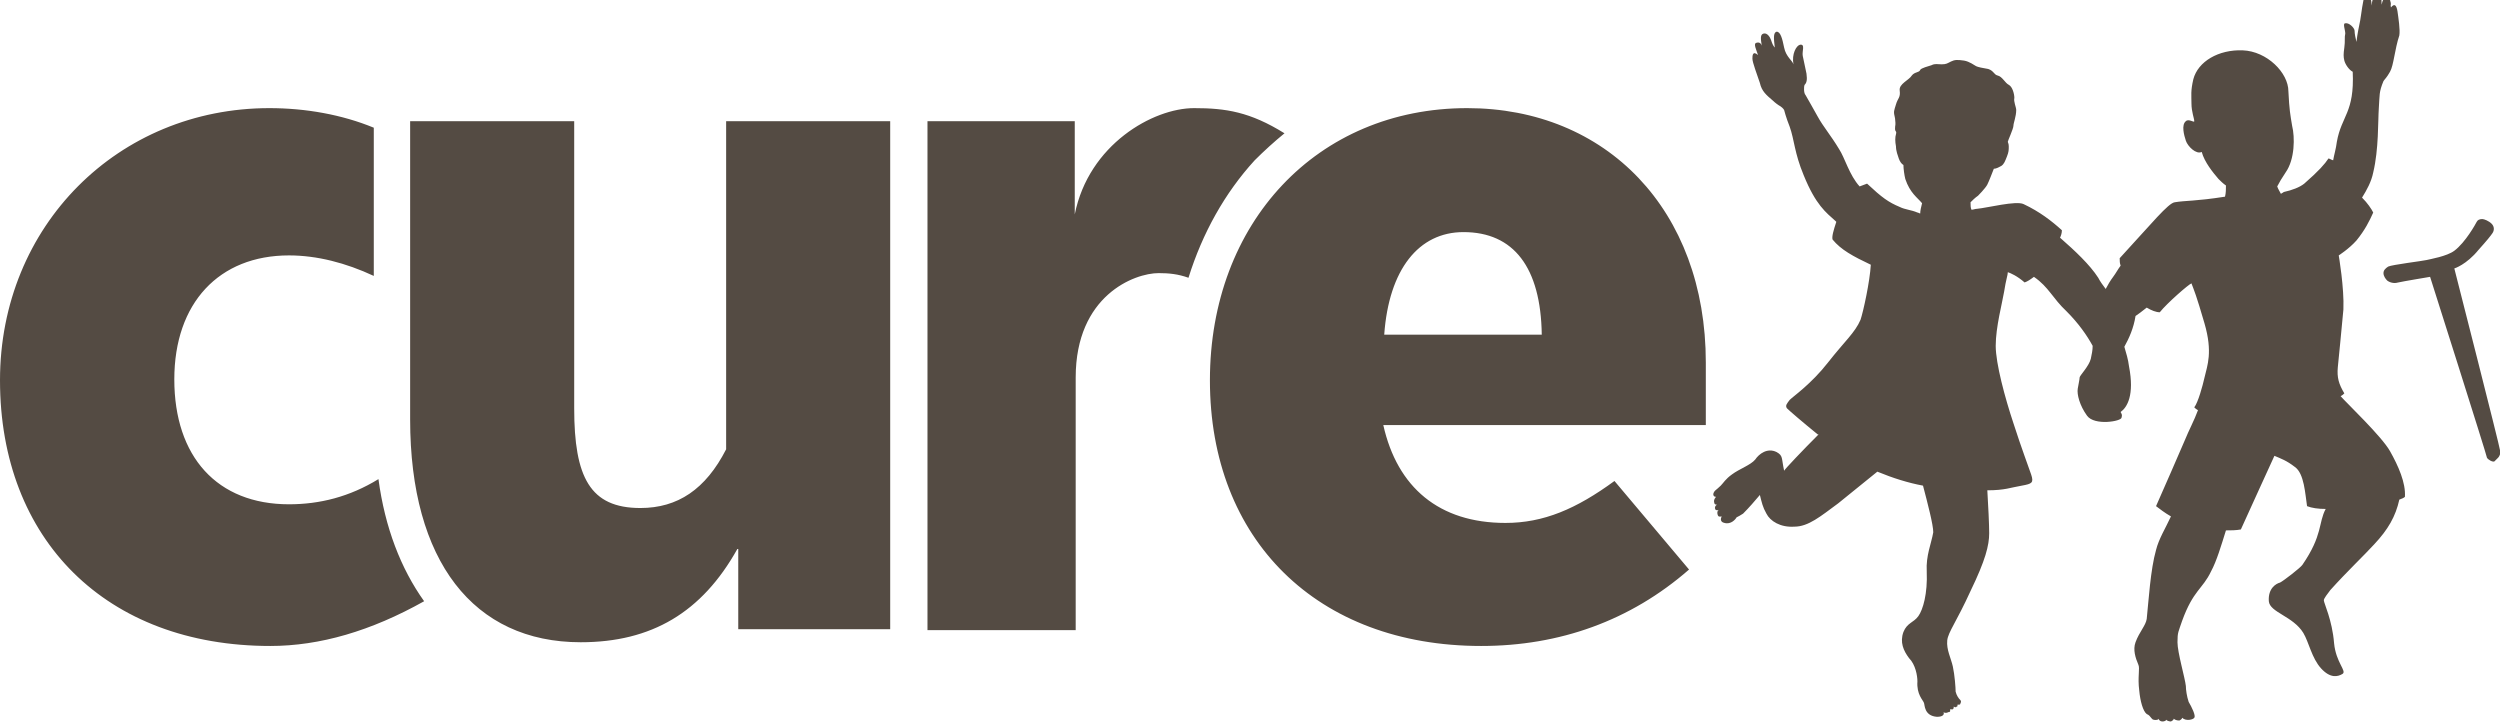
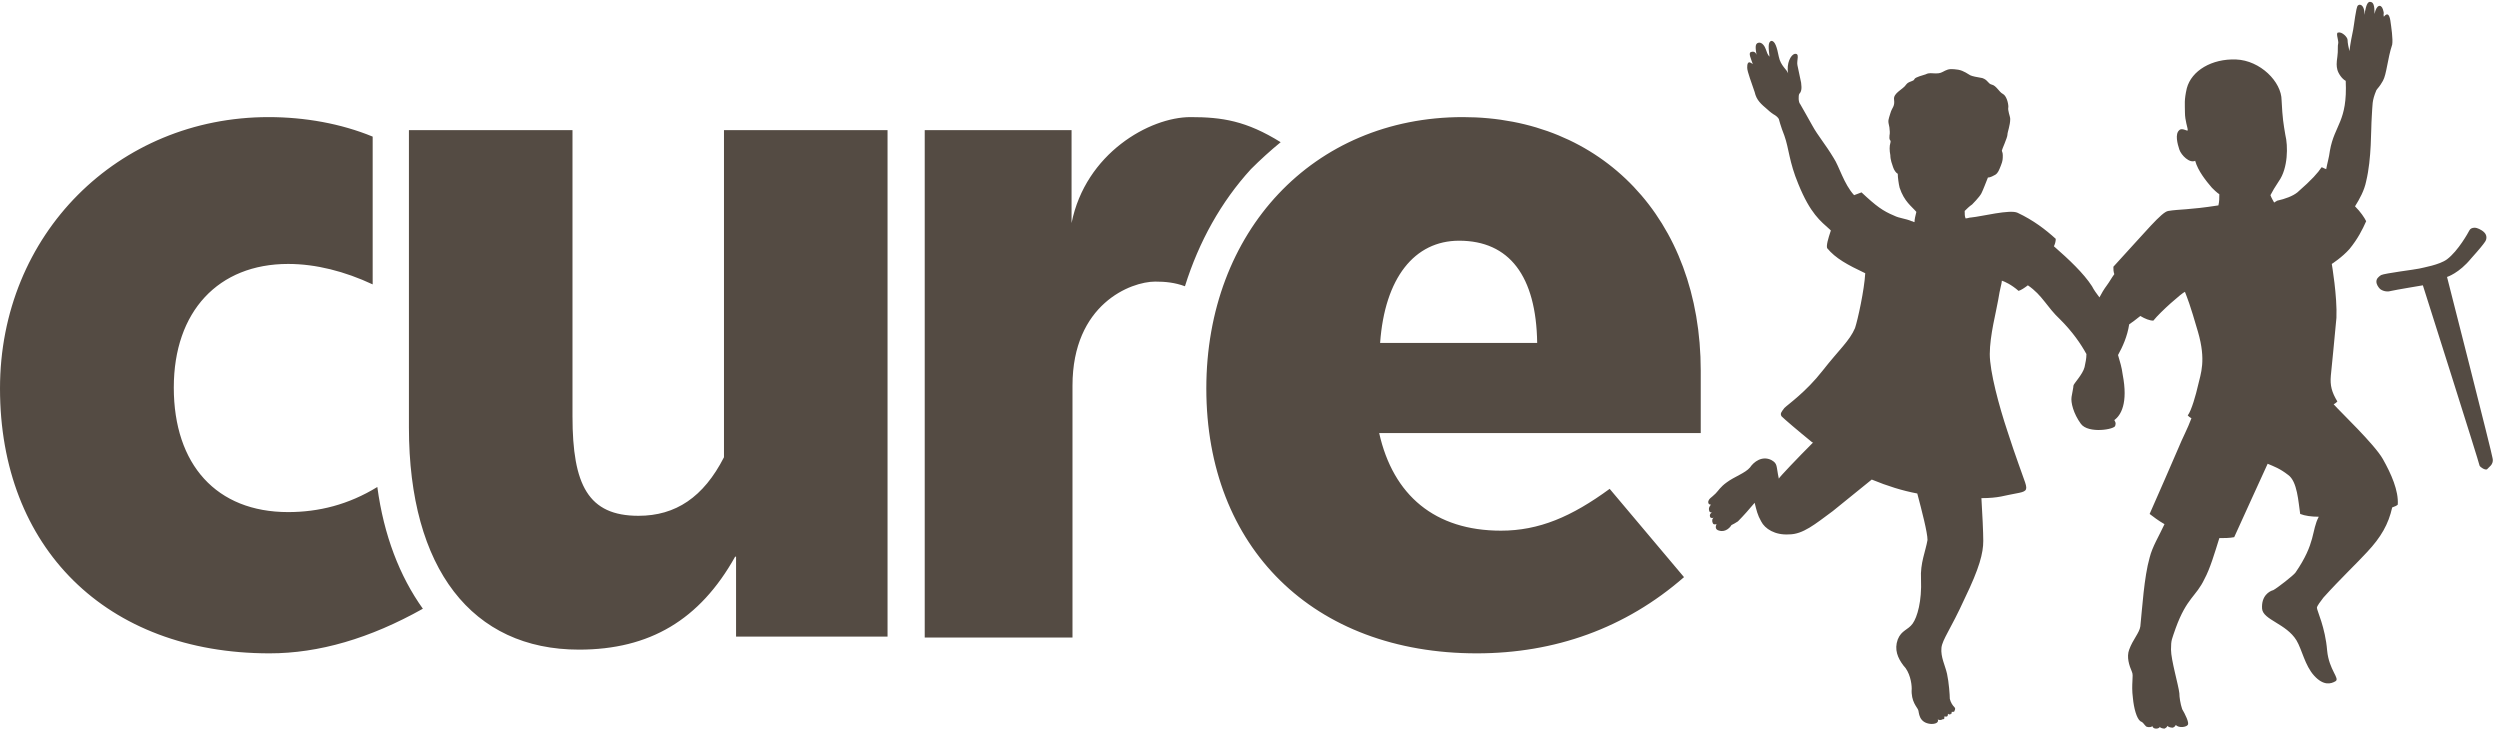
- <svg xmlns="http://www.w3.org/2000/svg" version="1.1" id="Layer_1" x="0px" y="0px" viewBox="0 0 268.2 77.4" enable-background="new 0 0 268.2 77.4" xml:space="preserve">
-   <path fill-rule="evenodd" clip-rule="evenodd" fill="none" d="M-1306.8-7954.2H626.4c3,0,5.4,2.4,5.4,5.4v763.2c0,3-2.4,5.4-5.4,5.4  h-1933.2c-3,0-5.4-2.4-5.4-5.4v-763.2C-1312.2-7951.8-1309.8-7954.2-1306.8-7954.2z" />
-   <path fill-rule="evenodd" clip-rule="evenodd" fill="none" d="M-1303.2-7959.6h82.8c3,0,5.4,2.4,5.4,5.4v82.8c0,3-2.4,5.4-5.4,5.4  h-82.8c-3,0-5.4-2.4-5.4-5.4v-82.8C-1308.6-7957.2-1306.2-7959.6-1303.2-7959.6z" />
-   <path fill-rule="evenodd" clip-rule="evenodd" fill="#544B43" d="M268,49.1c-0.1,0.1-0.3,0.3-0.4,0.4c-0.2,0.1-0.7-0.2-0.8-0.4  c0-0.2-6.1-19.4-6.1-19.4s-3,0.5-3.4,0.6c-0.3,0.1-0.8,0.1-1.2-0.2c-0.2-0.2-0.4-0.5-0.4-0.8c0-0.3,0.2-0.5,0.5-0.7  c0.4-0.2,3.7-0.6,4.1-0.7c0.4-0.1,2.2-0.4,3-1c1.2-0.9,2.3-2.9,2.4-3.1c0.1-0.2,0.3-0.3,0.6-0.3c0.2,0,0.7,0.2,1,0.5  c0.3,0.3,0.3,0.7,0.1,1c-0.2,0.3-0.6,0.8-1.5,1.8c-1.3,1.6-2.6,2-2.6,2s4.9,19.2,4.9,19.5C268.3,48.7,268.1,49,268,49.1z M256.4,7.7  c-0.4,0.7-0.5,0.7-0.7,1c-0.5,1.2-0.4,1.5-0.5,2.9c-0.1,1.4,0,4.4-0.6,6.9c-0.2,1-0.7,1.9-1.2,2.7c0.6,0.6,1,1.2,1.2,1.6  c-0.4,0.9-0.9,1.9-1.8,3c-0.8,0.9-1.9,1.6-1.9,1.6s0.6,3.5,0.5,5.8c-0.2,2.3-0.5,5.1-0.6,6.2c-0.1,1.1,0.1,1.8,0.7,2.8  c-0.1,0.1-0.2,0.2-0.4,0.3c0.7,0.8,4.4,4.3,5.3,5.9c0.9,1.6,1.7,3.4,1.6,4.9c-0.1,0.1-0.3,0.2-0.6,0.3c-0.4,1.8-1.2,3.2-2.7,4.8  c-1,1.1-2.9,2.9-4.7,4.9c-0.3,0.4-0.7,0.9-0.7,1.1c0,0.3,0.9,2.1,1.1,4.6c0.2,2.1,1.4,3,0.9,3.3c-0.5,0.3-1.3,0.5-2.3-0.6  c-1-1.1-1.3-2.8-1.9-3.8c-1.1-1.8-3.6-2.2-3.7-3.4c-0.1-1.4,0.8-1.9,1.2-2c0.4-0.2,2.2-1.6,2.4-1.9c2.2-3.2,1.7-4.5,2.5-6  c-0.8,0-1.5-0.1-2-0.3c-0.2-1.3-0.3-3.5-1.3-4.2c-0.9-0.7-1.5-0.9-2.2-1.2c-0.4,0.9-2.8,6.1-3.6,7.9c-0.5,0.1-1.1,0.1-1.6,0.1  c-0.5,1.6-1,3.3-1.6,4.4c-0.9,1.9-1.9,2-3.1,5.3c-0.4,1.2-0.5,1.2-0.5,2.3c0,1.1,0.8,3.8,0.9,4.7c0,0.4,0.1,1.1,0.3,1.7  c0.3,0.5,0.8,1.5,0.6,1.7c-0.1,0.2-0.9,0.4-1.3,0c0,0.1-0.1,0.2-0.3,0.3c-0.3,0-0.5-0.1-0.6-0.2c0,0.1-0.1,0.2-0.3,0.3  c-0.2,0-0.5-0.1-0.5-0.2c0,0.1-0.2,0.2-0.4,0.2c-0.2,0-0.4-0.1-0.4-0.3c0,0.1-0.3,0.2-0.6,0.1c-0.1,0-0.3-0.3-0.4-0.4  c-0.1-0.1-0.1-0.1-0.3-0.2c-0.4-0.3-0.7-1.4-0.8-2.5c-0.2-1.5,0.1-2.4-0.1-2.8c-0.3-0.7-0.6-1.6-0.3-2.4c0.4-1.1,1.1-1.8,1.2-2.5  c0.2-1.9,0.4-5.3,1-7.4c0.3-1.2,1-2.3,1.6-3.6c-0.7-0.4-1.2-0.8-1.6-1.1c1.1-2.5,2.2-5,3.1-7.1c0.4-1,1-2.1,1.4-3.2  c-0.2-0.1-0.3-0.2-0.4-0.3c0.4-0.5,0.9-2.3,1.1-3.2c0.3-1.3,0.9-2.7,0-5.8c-0.9-3.1-1.1-3.5-1.4-4.3c-0.3,0.1-2.6,2.1-3.4,3.1  c-0.4,0-0.9-0.2-1.4-0.5c-0.5,0.4-0.9,0.7-1.2,0.9c-0.2,1.3-0.7,2.4-1.2,3.3c0.2,0.7,0.4,1.3,0.5,2.1c0.6,3.1-0.2,4.4-0.9,4.9  c0.1,0.2,0.2,0.3,0.1,0.6c0,0.4-2.9,0.9-3.7-0.2c-0.8-1.1-1.1-2.3-1-2.9c0.1-0.6,0.2-1,0.2-1.2c0-0.2,1-1.2,1.2-2  c0.1-0.5,0.2-0.9,0.2-1.4c-0.6-1.1-1.5-2.4-2.8-3.7c-1.5-1.4-1.9-2.6-3.5-3.7c-0.4,0.3-0.7,0.5-1,0.6c-0.8-0.7-1.5-1-1.8-1.1  c0,0.3-0.2,0.8-0.4,2.1c-0.2,1.2-0.9,3.8-0.9,5.8c0,1.9,1,5.6,1.9,8.3c0.9,2.8,1.6,4.6,1.9,5.5c0.3,0.9,0.1,1-1,1.2  c-1.2,0.2-1.8,0.5-3.7,0.5c0,0,0,0,0,0c0.1,1.6,0.2,3.7,0.2,4.6c0,1.3-0.4,2.9-2,6.2c-1.5,3.3-2.4,4.4-2.5,5.3  c-0.1,1,0.4,1.9,0.6,2.8c0.2,0.9,0.3,2.3,0.3,2.7c0.1,0.4,0.3,0.7,0.5,0.9c0.1,0.1,0.1,0.2,0,0.4c0,0.1-0.1,0.1-0.3,0.1  c0,0.2,0,0.2-0.1,0.2c0,0.1-0.2,0.1-0.3,0c0,0.1,0,0.2-0.1,0.3c-0.1,0-0.2,0-0.3,0c0,0.1,0.1,0.3-0.2,0.3c-0.1,0.1-0.4,0.1-0.5,0  c0.1,0.2,0,0.5-0.7,0.5c-1.4-0.1-1.3-1.3-1.4-1.5c-0.1-0.3-0.8-0.9-0.7-2.3c0-0.6-0.2-1.8-0.9-2.5c-0.6-0.8-1-1.7-0.6-2.8  c0.4-1,1.1-1,1.6-1.7c0.5-0.7,1-2.4,0.9-4.8c-0.1-1.7,0.5-3,0.7-4.2c0-0.8-0.6-3.1-1.1-5c-1.6-0.3-3.2-0.8-4.9-1.5  c-1.6,1.3-3.2,2.6-4.2,3.4c-1.9,1.4-3.2,2.5-4.7,2.5c-1.5,0.1-2.6-0.6-3-1.4c-0.4-0.7-0.5-1.2-0.7-2c-0.5,0.6-1.2,1.4-1.8,2  c-0.3,0.2-0.5,0.3-0.7,0.4c-0.1,0.2-0.6,0.8-1.3,0.6c-0.5-0.1-0.4-0.5-0.3-0.7c-0.1,0-0.3,0.1-0.4-0.1c-0.1-0.2-0.1-0.5,0.1-0.6  c-0.2,0.1-0.4,0-0.4-0.1c-0.1-0.3,0.2-0.5,0.3-0.5c-0.2,0.1-0.4,0-0.4-0.2c-0.1-0.3,0.2-0.6,0.2-0.6c-0.2,0-0.3-0.1-0.3-0.3  c0.1-0.4,0.3-0.4,0.8-0.9c0.3-0.3,0.5-0.7,1.2-1.2c0.8-0.6,2-1,2.5-1.6c0.4-0.6,1.3-1.3,2.3-0.8c0.7,0.4,0.5,0.6,0.8,2  c0.1-0.2,2-2.2,3.7-3.9c0,0,0,0-0.1,0c-1.6-1.3-3-2.5-3.3-2.8c-0.2-0.3,0-0.5,0.3-0.9c0.4-0.4,2.3-1.7,4.1-4  c1.8-2.3,2.9-3.2,3.5-4.6c0.3-0.9,1-4.1,1.1-5.9c-1.9-0.9-3.2-1.6-4.1-2.7c-0.1-0.3,0.1-1,0.4-1.9c0,0-0.1-0.1-0.1-0.1  c-1-0.9-2.1-1.7-3.4-4.9c-1-2.4-1-3.8-1.5-5.2c-0.4-1-0.6-1.8-0.6-1.8s-0.1-0.2-0.4-0.4c-0.2-0.1-0.6-0.4-0.8-0.6  c-0.7-0.6-1.2-1-1.4-1.9c-0.3-0.9-0.8-2.2-0.8-2.6c0-0.3,0-0.9,0.6-0.4c-0.2-0.6-0.5-1.2-0.2-1.3c0.3-0.1,0.5,0,0.6,0.3  c-0.1-0.7-0.2-1.2,0.2-1.3c0.4-0.1,0.7,0.4,0.8,0.7c0.1,0.3,0.2,0.6,0.4,0.8c-0.1-0.9-0.2-1.6,0.2-1.7c0.4,0,0.6,0.7,0.8,1.7  c0.2,1,0.9,1.4,1,1.8c-0.2-1.1,0.3-2,0.7-2.1c0.6-0.1,0.2,0.7,0.3,1.2c0.1,0.5,0.3,1.4,0.4,1.9c0.1,0.7,0,1-0.2,1.2  c-0.1,0.2-0.1,0.9,0.1,1.1c0.3,0.5,0.9,1.6,1.3,2.3c0.6,1.1,1.4,2,2.3,3.5c0.6,0.9,1.1,2.8,2.2,4c0.3-0.1,0.5-0.2,0.8-0.3  c1.6,1.5,2.3,2,3.5,2.5c0.6,0.3,1.2,0.3,1.9,0.6c0.1,0,0.2,0.1,0.3,0.1c0-0.3,0.1-0.7,0.2-1.1c-0.5-0.6-1.3-1.1-1.8-2.6  c-0.1-0.4-0.2-1.1-0.2-1.5c-0.2-0.1-0.4-0.4-0.5-0.7c-0.1-0.3-0.3-0.8-0.3-1.3c-0.1-0.5-0.1-1,0-1.3c0.1-0.4-0.1-0.2-0.1-0.6  c0-0.5,0.1-0.2,0-1.1c-0.2-0.8-0.1-0.8,0.1-1.5c0.2-0.7,0.5-0.7,0.4-1.5c-0.1-0.7,1-1.1,1.3-1.6c0.3-0.4,0.8-0.3,0.9-0.6  c0.1-0.2,0.9-0.4,1.2-0.5c0.4-0.2,0.6-0.1,1.1-0.1c0.5,0,0.6-0.1,1-0.3c0.4-0.2,0.7-0.2,1.4-0.1c0.6,0.1,1.1,0.5,1.3,0.6  c0.2,0.1,0.7,0.2,1.3,0.3c0.6,0.2,0.6,0.6,1,0.7c0.5,0.1,0.8,0.8,1.2,1c0.4,0.2,0.6,1,0.6,1.4c-0.1,0.4,0.2,1,0.2,1.3  c0,0.7-0.3,1.4-0.3,1.7c0,0.3-0.6,1.6-0.6,1.7c0,0.1,0.1,0.2,0.1,0.5c0,0.4,0,0.6-0.2,1.1c-0.2,0.5-0.3,0.8-0.6,1  c-0.2,0.1-0.5,0.3-0.8,0.3c-0.2,0.5-0.5,1.3-0.7,1.7c-0.2,0.4-1,1.2-1,1.2c-0.3,0.2-0.6,0.5-0.8,0.7c0,0.3,0,0.6,0.1,0.8  c0.2,0,0.4-0.1,0.6-0.1c1.1-0.1,4.2-0.9,5-0.5c1.7,0.8,3,1.8,4.1,2.8c0,0.3-0.1,0.6-0.2,0.8c1.6,1.4,3.2,2.9,4.1,4.3  c0.2,0.4,0.5,0.8,0.8,1.2c0.2-0.4,0.5-0.9,0.8-1.3c0.3-0.4,0.5-0.8,0.8-1.2c-0.1-0.3-0.1-0.5-0.1-0.8c3.5-3.8,5.2-5.9,5.9-6  c1.2-0.2,2.2-0.1,5.4-0.6c0.1-0.4,0.1-0.8,0.1-1.2c-0.3-0.2-0.6-0.5-0.8-0.7c-0.6-0.7-1.5-1.8-1.8-2.9c-0.6,0.3-1.5-0.6-1.7-1.2  c-0.2-0.6-0.5-1.7,0-2.1c0.3-0.3,0.9,0.2,0.9,0c0-0.3-0.3-1-0.3-1.9c0-0.9-0.1-1.3,0.2-2.6c0.5-1.9,2.7-3.2,5.3-3.1  c2.6,0.1,4.9,2.4,4.9,4.4c0.1,2,0.2,2.5,0.4,3.7c0.3,1.2,0.3,3.6-0.7,5c-0.4,0.6-0.7,1.1-0.9,1.5c0.1,0.3,0.3,0.6,0.4,0.8  c0.1-0.1,0.2-0.1,0.3-0.2c0.9-0.2,1.7-0.5,2.2-0.9c1.6-1.4,2.2-2.1,2.6-2.7c0.1,0,0.2,0.1,0.5,0.2c0.1-0.6,0.3-1.2,0.4-2  c0.5-2.8,1.9-3.1,1.7-7.5c-0.4-0.2-0.8-0.8-0.9-1.2c-0.1-0.4-0.1-0.7,0-1.4c0.1-0.7,0-1.1,0.1-1.5c0-0.4-0.3-1.1,0-1.1  c0.4-0.1,1,0.5,1,0.8c0,0.3,0.1,0.8,0.2,1.2c0.1-0.9,0.3-1.8,0.4-2.3c0.1-0.5,0.3-2.4,0.5-2.6c0.2-0.2,0.6-0.1,0.7,0.6  c0,0.2,0,0.4,0,0.4c0.1-0.4,0.2-1.4,0.6-1.4c0.4,0,0.5,0.4,0.5,1.3c0.2-1,0.7-1.1,0.9-0.5c0.2,0.6,0,0.4,0.1,0.8  c0.4-0.5,0.6-0.2,0.7,0.4c0.1,0.7,0.3,2,0.2,2.6C256.9,5.3,256.8,7,256.4,7.7z M161.5,56.1c4.1,0,7.6-1.5,11.7-4.5l8,9.5  c-6.3,5.5-13.9,8.2-22.3,8.2c-17.6,0-29.1-11.4-29.1-28.5c0-16.9,11.5-29.2,27.6-29.2c14.9,0,25.6,10.9,25.6,27.3v6.7h-34.6  C149.9,52.3,154.4,56.1,161.5,56.1z M165.4,35.9c-0.1-7.2-3-11-8.4-11c-4.8,0-8,4-8.5,11H165.4z M127.5,29.8  c-1.1-0.4-2.1-0.5-3.2-0.5c-2.6,0-8.9,2.4-8.9,11.2v27.1H99.5V13h15.8v10c1.5-7.5,8.4-11.4,12.8-11.4c3.4,0,6,0.4,9.7,2.7  c-1.1,0.9-2.2,1.9-3.2,2.9C131.4,20.7,129,25,127.5,29.8z M79.2,58.9h-0.1c-3.8,6.8-9.2,10-16.8,10C50.8,68.9,44,60.2,44,45V13h17.6  v30.8c0,7.4,1.7,10.7,7.1,10.7c4,0,7-2,9.2-6.3V13h17.6v54.5H79.2V58.9z M31,54.1c3.3,0,6.5-0.8,9.6-2.7c0.7,5.2,2.4,9.6,4.9,13.1  c-5.7,3.2-11.2,4.8-16.5,4.8C11.4,69.3,0,57.9,0,40.8c0-16.6,12.7-29.2,28.9-29.2c3.9,0,7.8,0.7,11.2,2.1v15.9  c-3-1.4-6.1-2.2-9.1-2.2c-7.5,0-12.3,5.1-12.3,13.3C18.7,49,23.3,54.1,31,54.1z" />
+ <svg xmlns="http://www.w3.org/2000/svg" width="269px" height="80px" viewBox="0 0 269 80" version="1.1">
+   <defs />
+   <g id="Page-1" stroke="none" stroke-width="1" fill="none" fill-rule="evenodd">
+     <path d="M268,50.1 C267.9,50.2 267.7,50.4 267.6,50.5 C267.4,50.6 266.9,50.3 266.8,50.1 C266.8,49.9 260.7,30.7 260.7,30.7 C260.7,30.7 257.7,31.2 257.3,31.3 C257,31.4 256.5,31.4 256.1,31.1 C255.9,30.9 255.7,30.6 255.7,30.3 C255.7,30 255.9,29.8 256.2,29.6 C256.6,29.4 259.9,29 260.3,28.9 C260.7,28.8 262.5,28.5 263.3,27.9 C264.5,27 265.6,25 265.7,24.8 C265.8,24.6 266,24.5 266.3,24.5 C266.5,24.5 267,24.7 267.3,25 C267.6,25.3 267.6,25.7 267.4,26 C267.2,26.3 266.8,26.8 265.9,27.8 C264.6,29.4 263.3,29.8 263.3,29.8 C263.3,29.8 268.2,49 268.2,49.3 C268.3,49.7 268.1,50 268,50.1 L268,50.1 Z M256.4,8.7 C256,9.4 255.9,9.4 255.7,9.7 C255.2,10.9 255.3,11.2 255.2,12.6 C255.1,14 255.2,17 254.6,19.5 C254.4,20.5 253.9,21.4 253.4,22.2 C254,22.8 254.4,23.4 254.6,23.8 C254.2,24.7 253.7,25.7 252.8,26.8 C252,27.7 250.9,28.4 250.9,28.4 C250.9,28.4 251.5,31.9 251.4,34.2 C251.2,36.5 250.9,39.3 250.8,40.4 C250.7,41.5 250.9,42.2 251.5,43.2 C251.4,43.3 251.3,43.4 251.1,43.5 C251.8,44.3 255.5,47.8 256.4,49.4 C257.3,51 258.1,52.8 258,54.3 C257.9,54.4 257.7,54.5 257.4,54.6 C257,56.4 256.2,57.8 254.7,59.4 C253.7,60.5 251.8,62.3 250,64.3 C249.7,64.7 249.3,65.2 249.3,65.4 C249.3,65.7 250.2,67.5 250.4,70 C250.6,72.1 251.8,73 251.3,73.3 C250.8,73.6 250,73.8 249,72.7 C248,71.6 247.7,69.9 247.1,68.9 C246,67.1 243.5,66.7 243.4,65.5 C243.3,64.1 244.2,63.6 244.6,63.5 C245,63.3 246.8,61.9 247,61.6 C249.2,58.4 248.7,57.1 249.5,55.6 C248.7,55.6 248,55.5 247.5,55.3 C247.3,54 247.2,51.8 246.2,51.1 C245.3,50.4 244.7,50.2 244,49.9 C243.6,50.8 241.2,56 240.4,57.8 C239.9,57.9 239.3,57.9 238.8,57.9 C238.3,59.5 237.8,61.2 237.2,62.3 C236.3,64.2 235.3,64.3 234.1,67.6 C233.7,68.8 233.6,68.8 233.6,69.9 C233.6,71 234.4,73.7 234.5,74.6 C234.5,75 234.6,75.7 234.8,76.3 C235.1,76.8 235.6,77.8 235.4,78 C235.3,78.2 234.5,78.4 234.1,78 C234.1,78.1 234,78.2 233.8,78.3 C233.5,78.3 233.3,78.2 233.2,78.1 C233.2,78.2 233.1,78.3 232.9,78.4 C232.7,78.4 232.4,78.3 232.4,78.2 C232.4,78.3 232.2,78.4 232,78.4 C231.8,78.4 231.6,78.3 231.6,78.1 C231.6,78.2 231.3,78.3 231,78.2 C230.9,78.2 230.7,77.9 230.6,77.8 C230.5,77.7 230.5,77.7 230.3,77.6 C229.9,77.3 229.6,76.2 229.5,75.1 C229.3,73.6 229.6,72.7 229.4,72.3 C229.1,71.6 228.8,70.7 229.1,69.9 C229.5,68.8 230.2,68.1 230.3,67.4 C230.5,65.5 230.7,62.1 231.3,60 C231.6,58.8 232.3,57.7 232.9,56.4 C232.2,56 231.7,55.6 231.3,55.3 C232.4,52.8 233.5,50.3 234.4,48.2 C234.8,47.2 235.4,46.1 235.8,45 C235.6,44.9 235.5,44.8 235.4,44.7 C235.8,44.2 236.3,42.4 236.5,41.5 C236.8,40.2 237.4,38.8 236.5,35.7 C235.6,32.6 235.4,32.2 235.1,31.4 C234.8,31.5 232.5,33.5 231.7,34.5 C231.3,34.5 230.8,34.3 230.3,34 C229.8,34.4 229.4,34.7 229.1,34.9 C228.9,36.2 228.4,37.3 227.9,38.2 C228.1,38.9 228.3,39.5 228.4,40.3 C229,43.4 228.2,44.7 227.5,45.2 C227.6,45.4 227.7,45.5 227.6,45.8 C227.6,46.2 224.7,46.7 223.9,45.6 C223.1,44.5 222.8,43.3 222.9,42.7 C223,42.1 223.1,41.7 223.1,41.5 C223.1,41.3 224.1,40.3 224.3,39.5 C224.4,39 224.5,38.6 224.5,38.1 C223.9,37 223,35.7 221.7,34.4 C220.2,33 219.8,31.8 218.2,30.7 C217.8,31 217.5,31.2 217.2,31.3 C216.4,30.6 215.7,30.3 215.4,30.2 C215.4,30.5 215.2,31 215,32.3 C214.8,33.5 214.1,36.1 214.1,38.1 C214.1,40 215.1,43.7 216,46.4 C216.9,49.2 217.6,51 217.9,51.9 C218.2,52.8 218,52.9 216.9,53.1 C215.7,53.3 215.1,53.6 213.2,53.6 L213.2,53.6 C213.3,55.2 213.4,57.3 213.4,58.2 C213.4,59.5 213,61.1 211.4,64.4 C209.9,67.7 209,68.8 208.9,69.7 C208.8,70.7 209.3,71.6 209.5,72.5 C209.7,73.4 209.8,74.8 209.8,75.2 C209.9,75.6 210.1,75.9 210.3,76.1 C210.4,76.2 210.4,76.3 210.3,76.5 C210.3,76.6 210.2,76.6 210,76.6 C210,76.8 210,76.8 209.9,76.8 C209.9,76.9 209.7,76.9 209.6,76.8 C209.6,76.9 209.6,77 209.5,77.1 L209.2,77.1 C209.2,77.2 209.3,77.4 209,77.4 C208.9,77.5 208.6,77.5 208.5,77.4 C208.6,77.6 208.5,77.9 207.8,77.9 C206.4,77.8 206.5,76.6 206.4,76.4 C206.3,76.1 205.6,75.5 205.7,74.1 C205.7,73.5 205.5,72.3 204.8,71.6 C204.2,70.8 203.8,69.9 204.2,68.8 C204.6,67.8 205.3,67.8 205.8,67.1 C206.3,66.4 206.8,64.7 206.7,62.3 C206.6,60.6 207.2,59.3 207.4,58.1 C207.4,57.3 206.8,55 206.3,53.1 C204.7,52.8 203.1,52.3 201.4,51.6 C199.8,52.9 198.2,54.2 197.2,55 C195.3,56.4 194,57.5 192.5,57.5 C191,57.6 189.9,56.9 189.5,56.1 C189.1,55.4 189,54.9 188.8,54.1 C188.3,54.7 187.6,55.5 187,56.1 C186.7,56.3 186.5,56.4 186.3,56.5 C186.2,56.7 185.7,57.3 185,57.1 C184.5,57 184.6,56.6 184.7,56.4 C184.6,56.4 184.4,56.5 184.3,56.3 C184.2,56.1 184.2,55.8 184.4,55.7 C184.2,55.8 184,55.7 184,55.6 C183.9,55.3 184.2,55.1 184.3,55.1 C184.1,55.2 183.9,55.1 183.9,54.9 C183.8,54.6 184.1,54.3 184.1,54.3 C183.9,54.3 183.8,54.2 183.8,54 C183.9,53.6 184.1,53.6 184.6,53.1 C184.9,52.8 185.1,52.4 185.8,51.9 C186.6,51.3 187.8,50.9 188.3,50.3 C188.7,49.7 189.6,49 190.6,49.5 C191.3,49.9 191.1,50.1 191.4,51.5 C191.5,51.3 193.4,49.3 195.1,47.6 C195.1,47.6 195.1,47.6 195,47.6 C193.4,46.3 192,45.1 191.7,44.8 C191.5,44.5 191.7,44.3 192,43.9 C192.4,43.5 194.3,42.2 196.1,39.9 C197.9,37.6 199,36.7 199.6,35.3 C199.9,34.4 200.6,31.2 200.7,29.4 C198.8,28.5 197.5,27.8 196.6,26.7 C196.5,26.4 196.7,25.7 197,24.8 L196.9,24.7 C195.9,23.8 194.8,23 193.5,19.8 C192.5,17.4 192.5,16 192,14.6 C191.6,13.6 191.4,12.8 191.4,12.8 C191.4,12.8 191.3,12.6 191,12.4 C190.8,12.3 190.4,12 190.2,11.8 C189.5,11.2 189,10.8 188.8,9.9 C188.5,9 188,7.7 188,7.3 C188,7 188,6.4 188.6,6.9 C188.4,6.3 188.1,5.7 188.4,5.6 C188.7,5.5 188.9,5.6 189,5.9 C188.9,5.2 188.8,4.7 189.2,4.6 C189.6,4.5 189.9,5 190,5.3 C190.1,5.6 190.2,5.9 190.4,6.1 C190.3,5.2 190.2,4.5 190.6,4.4 C191,4.4 191.2,5.1 191.4,6.1 C191.6,7.1 192.3,7.5 192.4,7.9 C192.2,6.8 192.7,5.9 193.1,5.8 C193.7,5.7 193.3,6.5 193.4,7 C193.5,7.5 193.7,8.4 193.8,8.9 C193.9,9.6 193.8,9.9 193.6,10.1 C193.5,10.3 193.5,11 193.7,11.2 C194,11.7 194.6,12.8 195,13.5 C195.6,14.6 196.4,15.5 197.3,17 C197.9,17.9 198.4,19.8 199.5,21 C199.8,20.9 200,20.8 200.3,20.7 C201.9,22.2 202.6,22.7 203.8,23.2 C204.4,23.5 205,23.5 205.7,23.8 C205.8,23.8 205.9,23.9 206,23.9 C206,23.6 206.1,23.2 206.2,22.8 C205.7,22.2 204.9,21.7 204.4,20.2 C204.3,19.8 204.2,19.1 204.2,18.7 C204,18.6 203.8,18.3 203.7,18 C203.6,17.7 203.4,17.2 203.4,16.7 C203.3,16.2 203.3,15.7 203.4,15.4 C203.5,15 203.3,15.2 203.3,14.8 C203.3,14.3 203.4,14.6 203.3,13.7 C203.1,12.9 203.2,12.9 203.4,12.2 C203.6,11.5 203.9,11.5 203.8,10.7 C203.7,10 204.8,9.6 205.1,9.1 C205.4,8.7 205.9,8.8 206,8.5 C206.1,8.3 206.9,8.1 207.2,8 C207.6,7.8 207.8,7.9 208.3,7.9 C208.8,7.9 208.9,7.8 209.3,7.6 C209.7,7.4 210,7.4 210.7,7.5 C211.3,7.6 211.8,8 212,8.1 C212.2,8.2 212.7,8.3 213.3,8.4 C213.9,8.6 213.9,9 214.3,9.1 C214.8,9.2 215.1,9.9 215.5,10.1 C215.9,10.3 216.1,11.1 216.1,11.5 C216,11.9 216.3,12.5 216.3,12.8 C216.3,13.5 216,14.2 216,14.5 C216,14.8 215.4,16.1 215.4,16.2 C215.4,16.3 215.5,16.4 215.5,16.7 C215.5,17.1 215.5,17.3 215.3,17.8 C215.1,18.3 215,18.6 214.7,18.8 C214.5,18.9 214.2,19.1 213.9,19.1 C213.7,19.6 213.4,20.4 213.2,20.8 C213,21.2 212.2,22 212.2,22 C211.9,22.2 211.6,22.5 211.4,22.7 C211.4,23 211.4,23.3 211.5,23.5 C211.7,23.5 211.9,23.4 212.1,23.4 C213.2,23.3 216.3,22.5 217.1,22.9 C218.8,23.7 220.1,24.7 221.2,25.7 C221.2,26 221.1,26.3 221,26.5 C222.6,27.9 224.2,29.4 225.1,30.8 C225.3,31.2 225.6,31.6 225.9,32 C226.1,31.6 226.4,31.1 226.7,30.7 C227,30.3 227.2,29.9 227.5,29.5 C227.4,29.2 227.4,29 227.4,28.7 C230.9,24.9 232.6,22.8 233.3,22.7 C234.5,22.5 235.5,22.6 238.7,22.1 C238.8,21.7 238.8,21.3 238.8,20.9 C238.5,20.7 238.2,20.4 238,20.2 C237.4,19.5 236.5,18.4 236.2,17.3 C235.6,17.6 234.7,16.7 234.5,16.1 C234.3,15.5 234,14.4 234.5,14 C234.8,13.7 235.4,14.2 235.4,14 C235.4,13.7 235.1,13 235.1,12.1 C235.1,11.2 235,10.8 235.3,9.5 C235.8,7.6 238,6.3 240.6,6.4 C243.2,6.5 245.5,8.8 245.5,10.8 C245.6,12.8 245.7,13.3 245.9,14.5 C246.2,15.7 246.2,18.1 245.2,19.5 C244.8,20.1 244.5,20.6 244.3,21 C244.4,21.3 244.6,21.6 244.7,21.8 C244.8,21.7 244.9,21.7 245,21.6 C245.9,21.4 246.7,21.1 247.2,20.7 C248.8,19.3 249.4,18.6 249.8,18 C249.9,18 250,18.1 250.3,18.2 C250.4,17.6 250.6,17 250.7,16.2 C251.2,13.4 252.6,13.1 252.4,8.7 C252,8.5 251.6,7.9 251.5,7.5 C251.4,7.1 251.4,6.8 251.5,6.1 C251.6,5.4 251.5,5 251.6,4.6 C251.6,4.2 251.3,3.5 251.6,3.5 C252,3.4 252.6,4 252.6,4.3 C252.6,4.6 252.7,5.1 252.8,5.5 C252.9,4.6 253.1,3.7 253.2,3.2 C253.3,2.7 253.5,0.8 253.7,0.6 C253.9,0.4 254.3,0.5 254.4,1.2 L254.4,1.6 C254.5,1.2 254.6,0.2 255,0.2 C255.4,0.2 255.5,0.6 255.5,1.5 C255.7,0.5 256.2,0.4 256.4,1 C256.6,1.6 256.4,1.4 256.5,1.8 C256.9,1.3 257.1,1.6 257.2,2.2 C257.3,2.9 257.5,4.2 257.4,4.8 C256.9,6.3 256.8,8 256.4,8.7 L256.4,8.7 Z M161.5,57.1 C165.6,57.1 169.1,55.6 173.2,52.6 L181.2,62.1 C174.9,67.6 167.3,70.3 158.9,70.3 C141.3,70.3 129.8,58.9 129.8,41.8 C129.8,24.9 141.3,12.6 157.4,12.6 C172.3,12.6 183,23.5 183,39.9 L183,46.6 L148.4,46.6 C149.9,53.3 154.4,57.1 161.5,57.1 L161.5,57.1 Z M165.4,36.9 C165.3,29.7 162.4,25.9 157,25.9 C152.2,25.9 149,29.9 148.5,36.9 L165.4,36.9 L165.4,36.9 Z M127.5,30.8 C126.4,30.4 125.4,30.3 124.3,30.3 C121.7,30.3 115.4,32.7 115.4,41.5 L115.4,68.6 L99.5,68.6 L99.5,14 L115.3,14 L115.3,24 C116.8,16.5 123.7,12.6 128.1,12.6 C131.5,12.6 134.1,13 137.8,15.3 C136.7,16.2 135.6,17.2 134.6,18.2 C131.4,21.7 129,26 127.5,30.8 L127.5,30.8 Z M79.2,59.9 L79.1,59.9 C75.3,66.7 69.9,69.9 62.3,69.9 C50.8,69.9 44,61.2 44,46 L44,14 L61.6,14 L61.6,44.8 C61.6,52.2 63.3,55.5 68.7,55.5 C72.7,55.5 75.7,53.5 77.9,49.2 L77.9,14 L95.5,14 L95.5,68.5 L79.2,68.5 L79.2,59.9 L79.2,59.9 Z M31,55.1 C34.3,55.1 37.5,54.3 40.6,52.4 C41.3,57.6 43,62 45.5,65.5 C39.8,68.7 34.3,70.3 29,70.3 C11.4,70.3 0,58.9 0,41.8 C0,25.2 12.7,12.6 28.9,12.6 C32.8,12.6 36.7,13.3 40.1,14.7 L40.1,30.6 C37.1,29.2 34,28.4 31,28.4 C23.5,28.4 18.7,33.5 18.7,41.7 C18.7,50 23.3,55.1 31,55.1 L31,55.1 Z" id="Shape" fill="#544B43" />
+   </g>
</svg>
